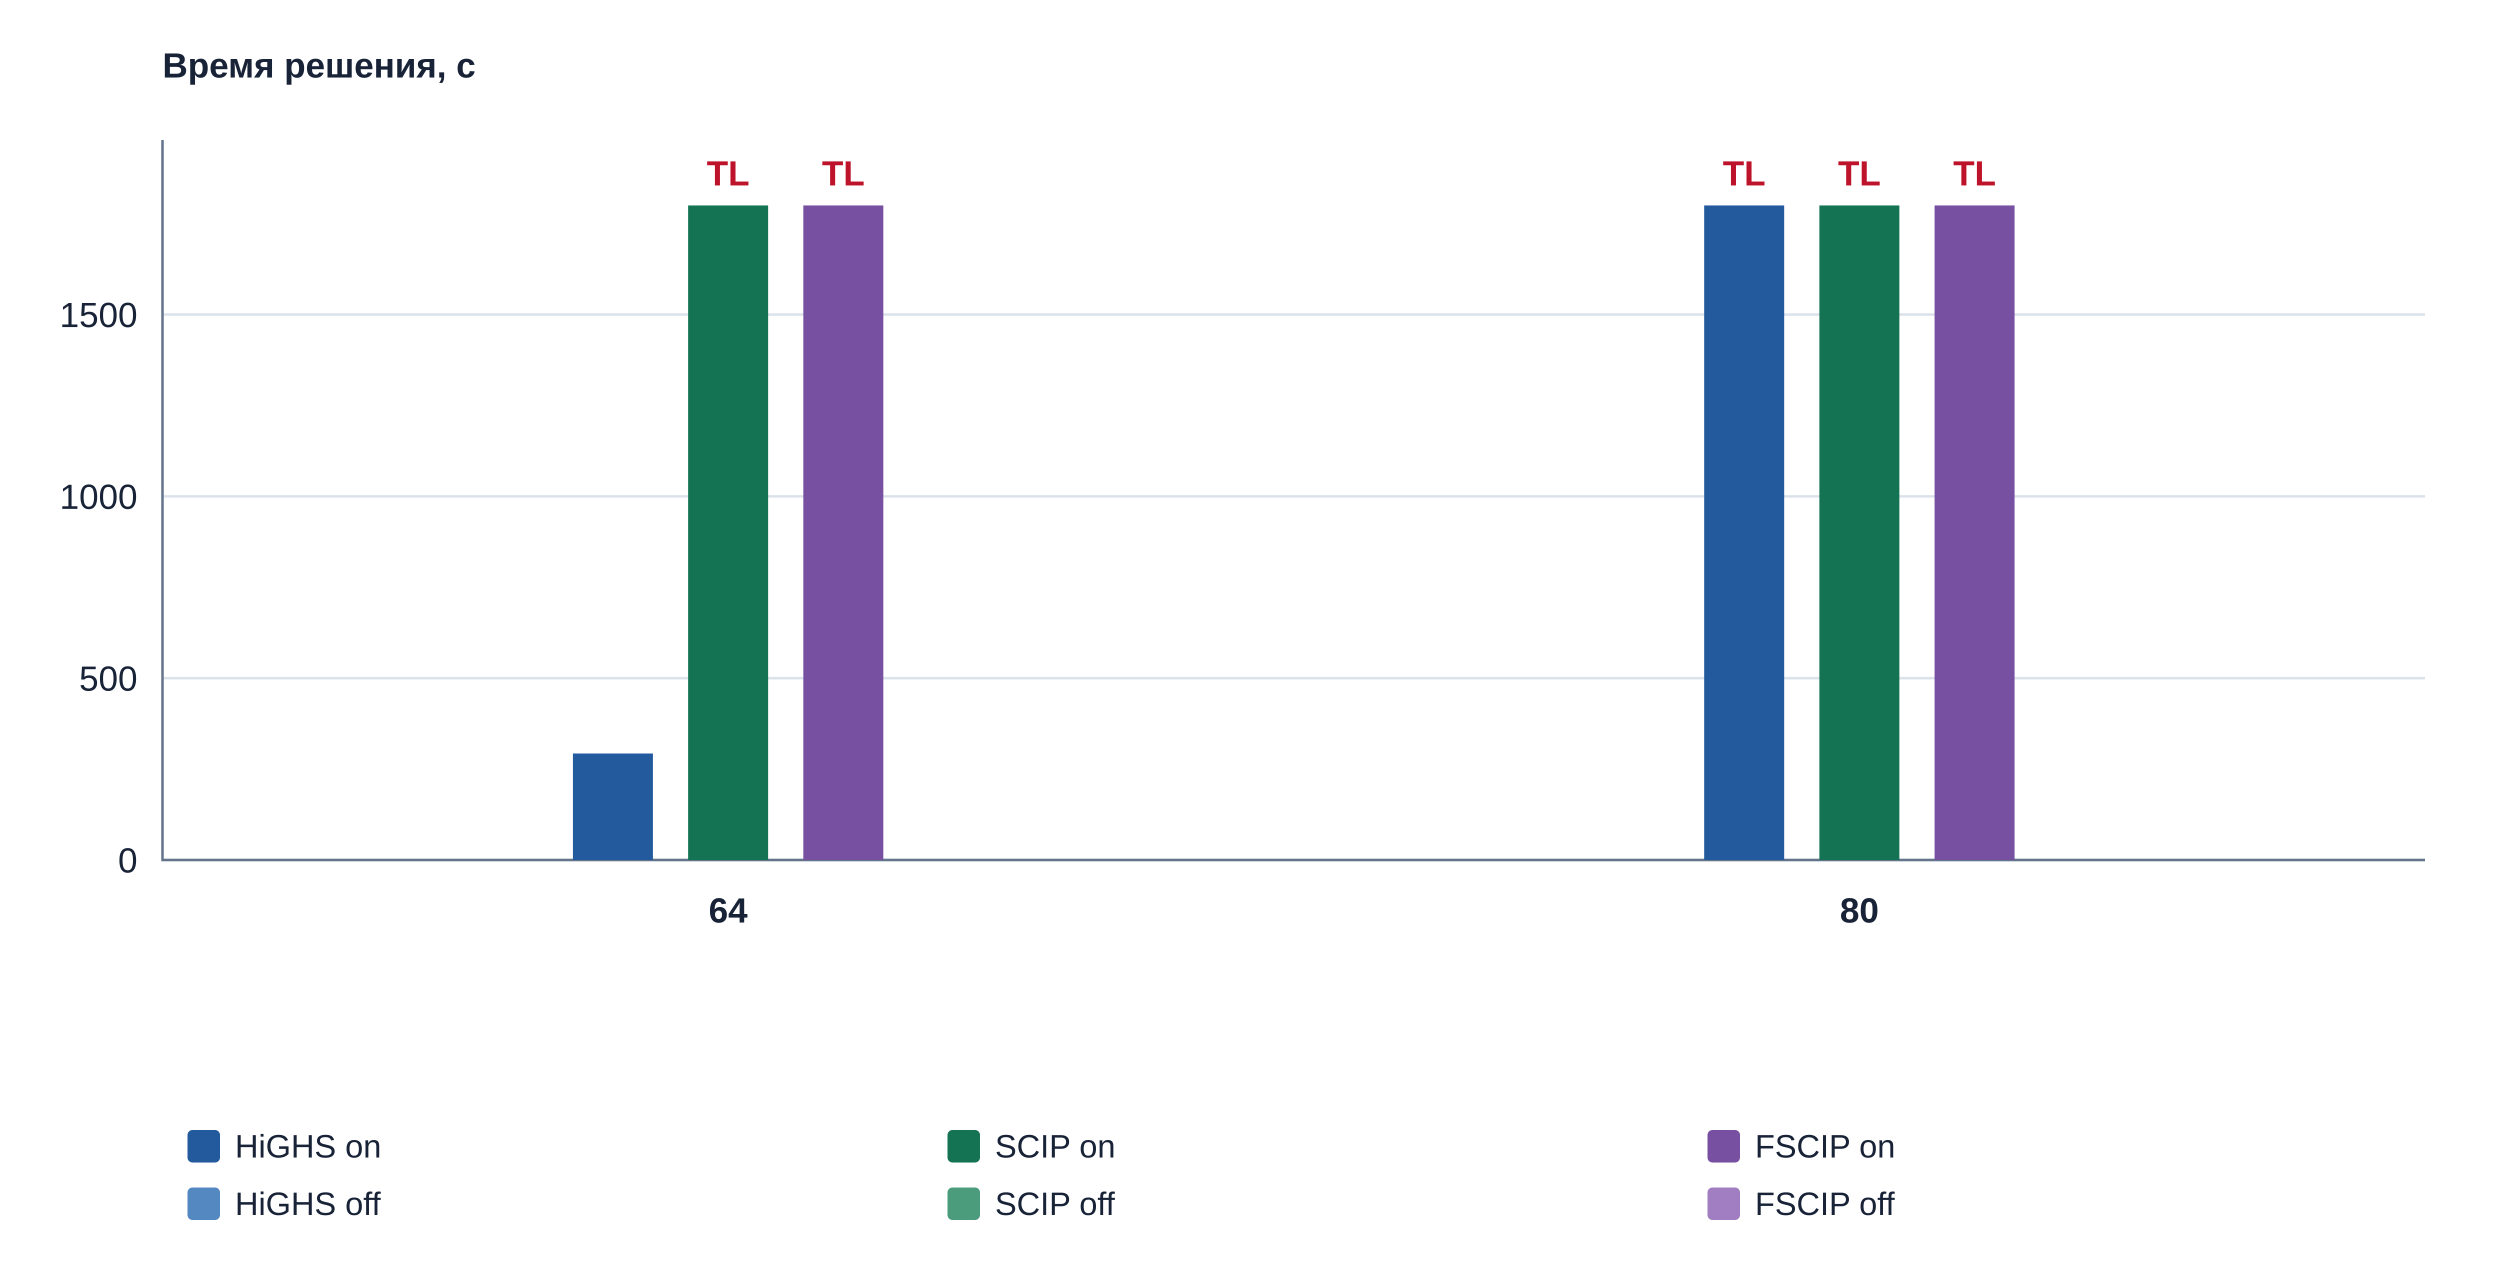
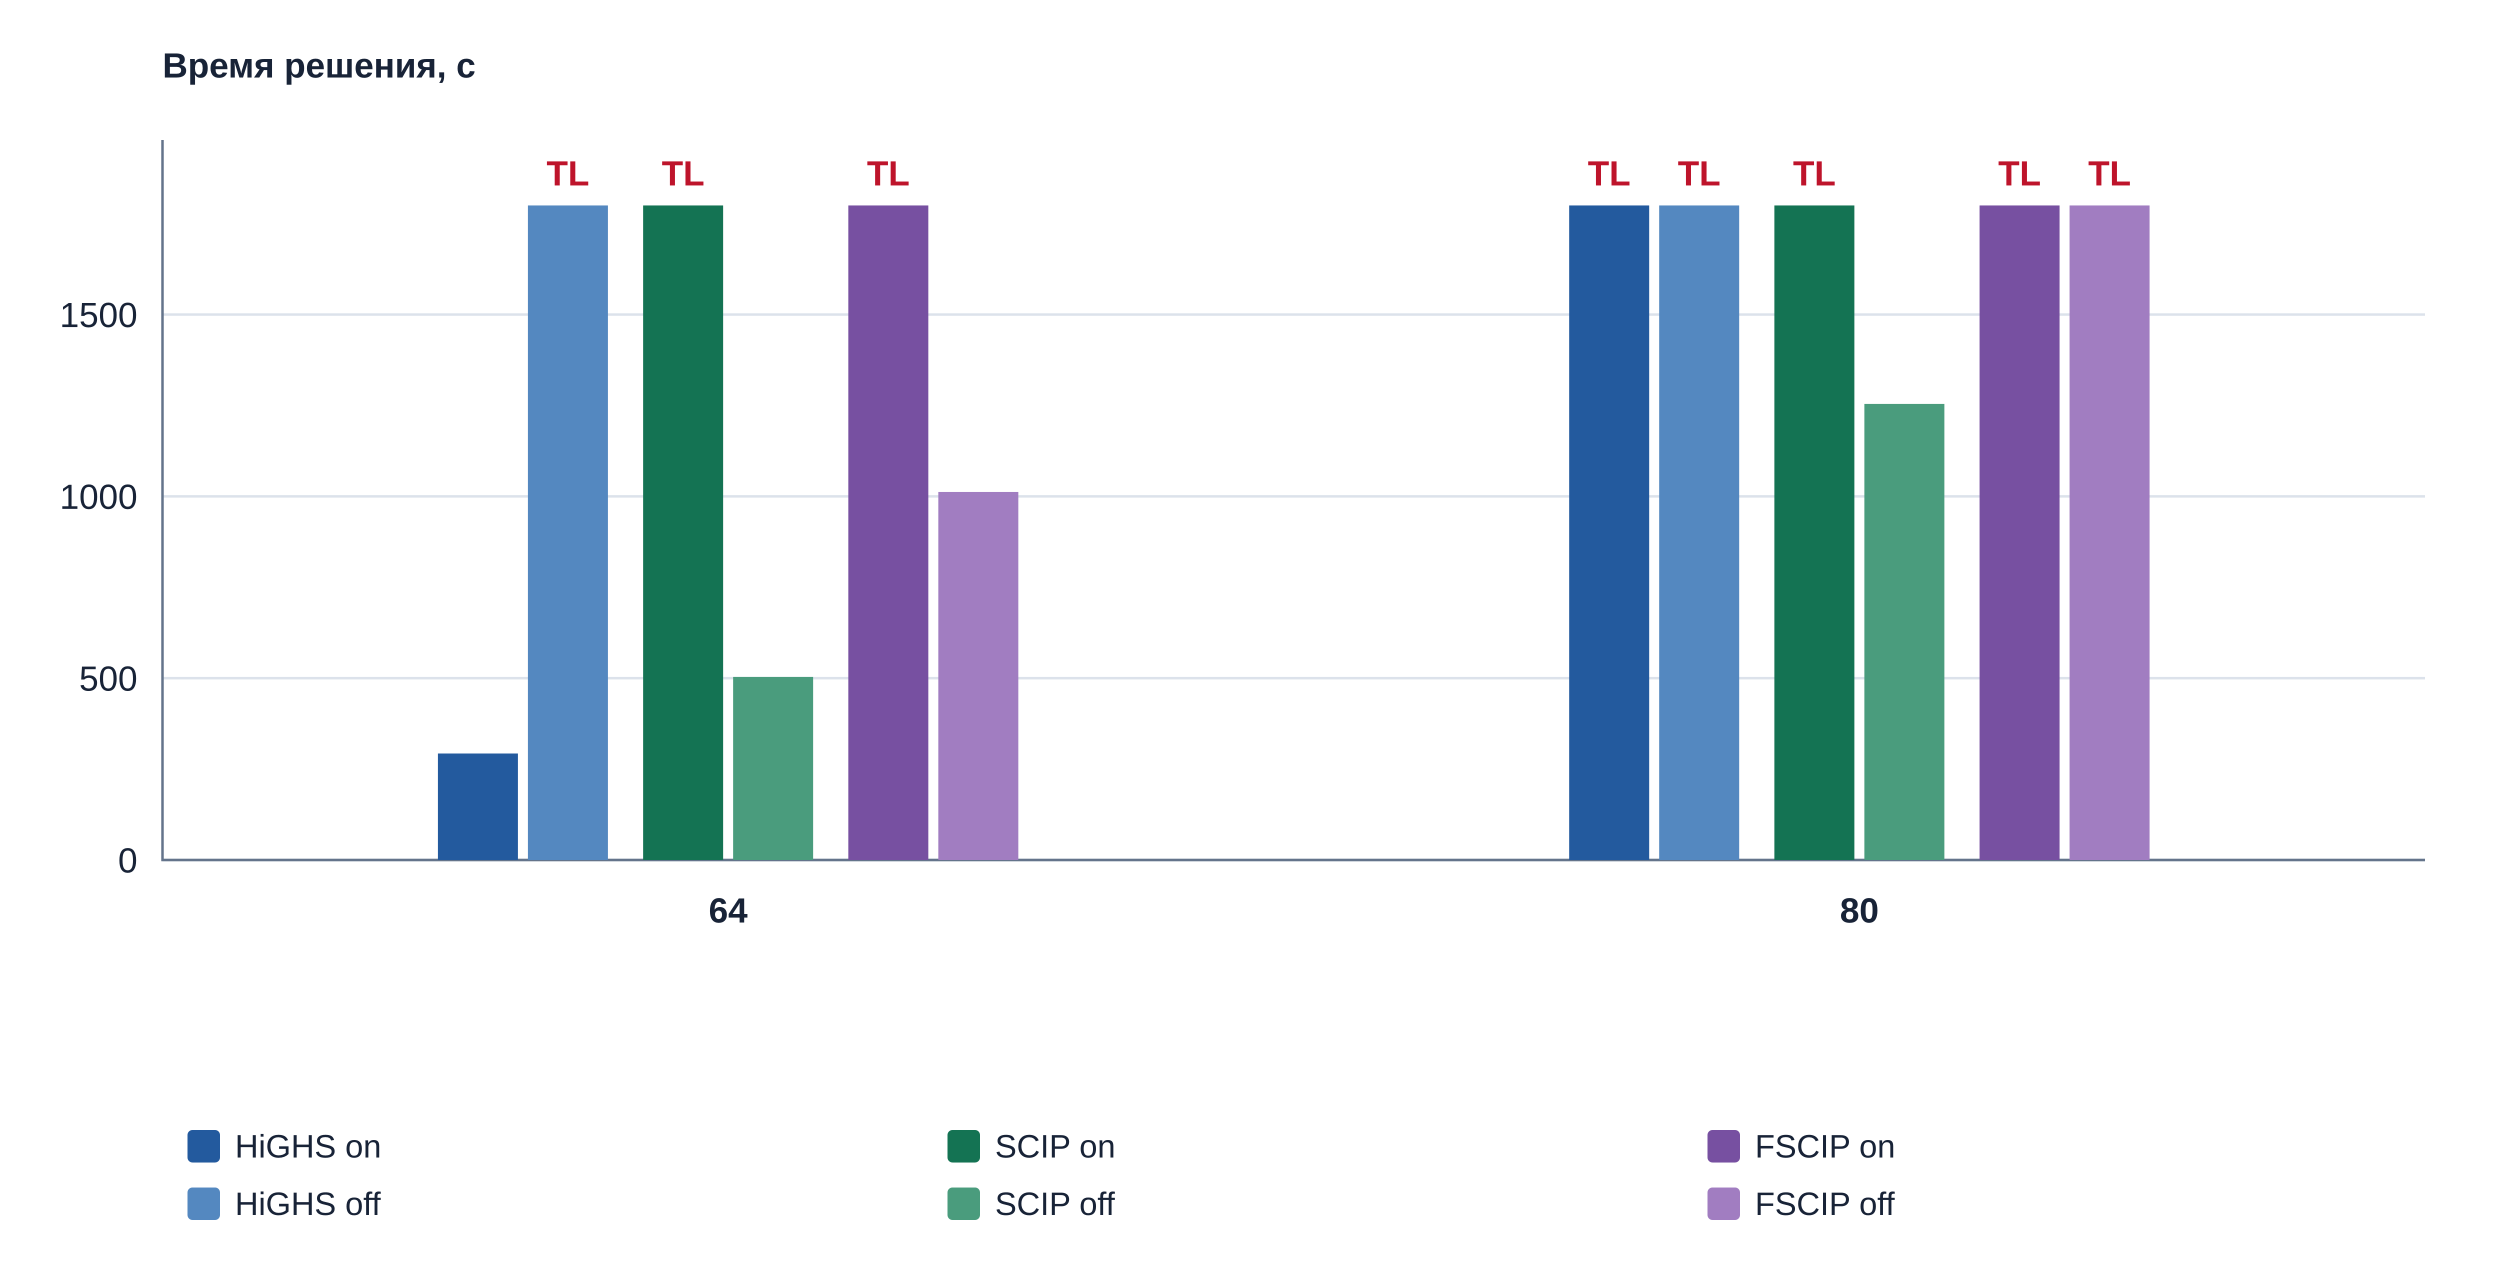
<svg xmlns="http://www.w3.org/2000/svg" viewBox="0 0 1000 510" width="1000" height="510" role="img">
  <rect width="100%" height="100%" fill="white" />
  <g font-family="Arial, sans-serif" font-size="14" fill="#182337">
    <text x="65" y="31" font-weight="bold">Время решения, с</text>
    <path d="M65 344.00H970" stroke="#dce2eb" />
    <text x="55" y="349.0" text-anchor="end">0</text>
    <path d="M65 271.27H970" stroke="#dce2eb" />
    <text x="55" y="276.273" text-anchor="end">500</text>
    <path d="M65 198.55H970" stroke="#dce2eb" />
    <text x="55" y="203.545" text-anchor="end">1000</text>
    <path d="M65 125.82H970" stroke="#dce2eb" />
    <text x="55" y="130.818" text-anchor="end">1500</text>
    <path d="M65 56V344H970" fill="none" stroke="#64748b" />
-     <rect x="229.17" y="301.401" width="32" height="42.599" fill="#235a9e" />
-     <rect x="275.25" y="82.182" width="32" height="261.818" fill="#147353" />
-     <text x="291.25" y="74.182" text-anchor="middle" fill="#be142b" font-weight="bold">TL</text>
-     <rect x="321.33" y="82.182" width="32" height="261.818" fill="#7750a1" />
-     <text x="337.33" y="74.182" text-anchor="middle" fill="#be142b" font-weight="bold">TL</text>
+     <rect x="175.17" y="301.401" width="32" height="42.599" fill="#235a9e" />
+     <rect x="211.17" y="82.182" width="32" height="261.818" fill="#5488c0" />
+     <text x="227.17" y="74.182" text-anchor="middle" fill="#be142b" font-weight="bold">TL</text>
+     <rect x="257.25" y="82.182" width="32" height="261.818" fill="#147353" />
+     <text x="273.25" y="74.182" text-anchor="middle" fill="#be142b" font-weight="bold">TL</text>
+     <rect x="293.25" y="270.772" width="32" height="73.228" fill="#4a9c7d" />
+     <rect x="339.33" y="82.182" width="32" height="261.818" fill="#7750a1" />
+     <text x="355.33" y="74.182" text-anchor="middle" fill="#be142b" font-weight="bold">TL</text>
+     <rect x="375.33" y="196.787" width="32" height="147.213" fill="#a17dc1" />
    <text x="291.25" y="369" text-anchor="middle" font-weight="bold">64</text>
-     <rect x="681.67" y="82.182" width="32" height="261.818" fill="#235a9e" />
-     <text x="697.67" y="74.182" text-anchor="middle" fill="#be142b" font-weight="bold">TL</text>
-     <rect x="727.75" y="82.182" width="32" height="261.818" fill="#147353" />
-     <text x="743.75" y="74.182" text-anchor="middle" fill="#be142b" font-weight="bold">TL</text>
-     <rect x="773.83" y="82.182" width="32" height="261.818" fill="#7750a1" />
-     <text x="789.83" y="74.182" text-anchor="middle" fill="#be142b" font-weight="bold">TL</text>
+     <rect x="627.67" y="82.182" width="32" height="261.818" fill="#235a9e" />
+     <text x="643.67" y="74.182" text-anchor="middle" fill="#be142b" font-weight="bold">TL</text>
+     <rect x="663.67" y="82.182" width="32" height="261.818" fill="#5488c0" />
+     <text x="679.67" y="74.182" text-anchor="middle" fill="#be142b" font-weight="bold">TL</text>
+     <rect x="709.75" y="82.182" width="32" height="261.818" fill="#147353" />
+     <text x="725.75" y="74.182" text-anchor="middle" fill="#be142b" font-weight="bold">TL</text>
+     <rect x="745.75" y="161.57" width="32" height="182.43" fill="#4a9c7d" />
+     <rect x="791.83" y="82.182" width="32" height="261.818" fill="#7750a1" />
+     <text x="807.83" y="74.182" text-anchor="middle" fill="#be142b" font-weight="bold">TL</text>
+     <rect x="827.83" y="82.182" width="32" height="261.818" fill="#a17dc1" />
+     <text x="843.83" y="74.182" text-anchor="middle" fill="#be142b" font-weight="bold">TL</text>
    <text x="743.75" y="369" text-anchor="middle" font-weight="bold">80</text>
    <rect x="75" y="452" width="13" height="13" rx="2" fill="#235a9e" />
    <text x="94" y="463" font-size="13">HiGHS on</text>
    <rect x="75" y="475" width="13" height="13" rx="2" fill="#5488c0" />
    <text x="94" y="486" font-size="13">HiGHS off</text>
    <rect x="379" y="452" width="13" height="13" rx="2" fill="#147353" />
    <text x="398" y="463" font-size="13">SCIP on</text>
    <rect x="379" y="475" width="13" height="13" rx="2" fill="#4a9c7d" />
    <text x="398" y="486" font-size="13">SCIP off</text>
    <rect x="683" y="452" width="13" height="13" rx="2" fill="#7750a1" />
    <text x="702" y="463" font-size="13">FSCIP on</text>
    <rect x="683" y="475" width="13" height="13" rx="2" fill="#a17dc1" />
    <text x="702" y="486" font-size="13">FSCIP off</text>
  </g>
</svg>
